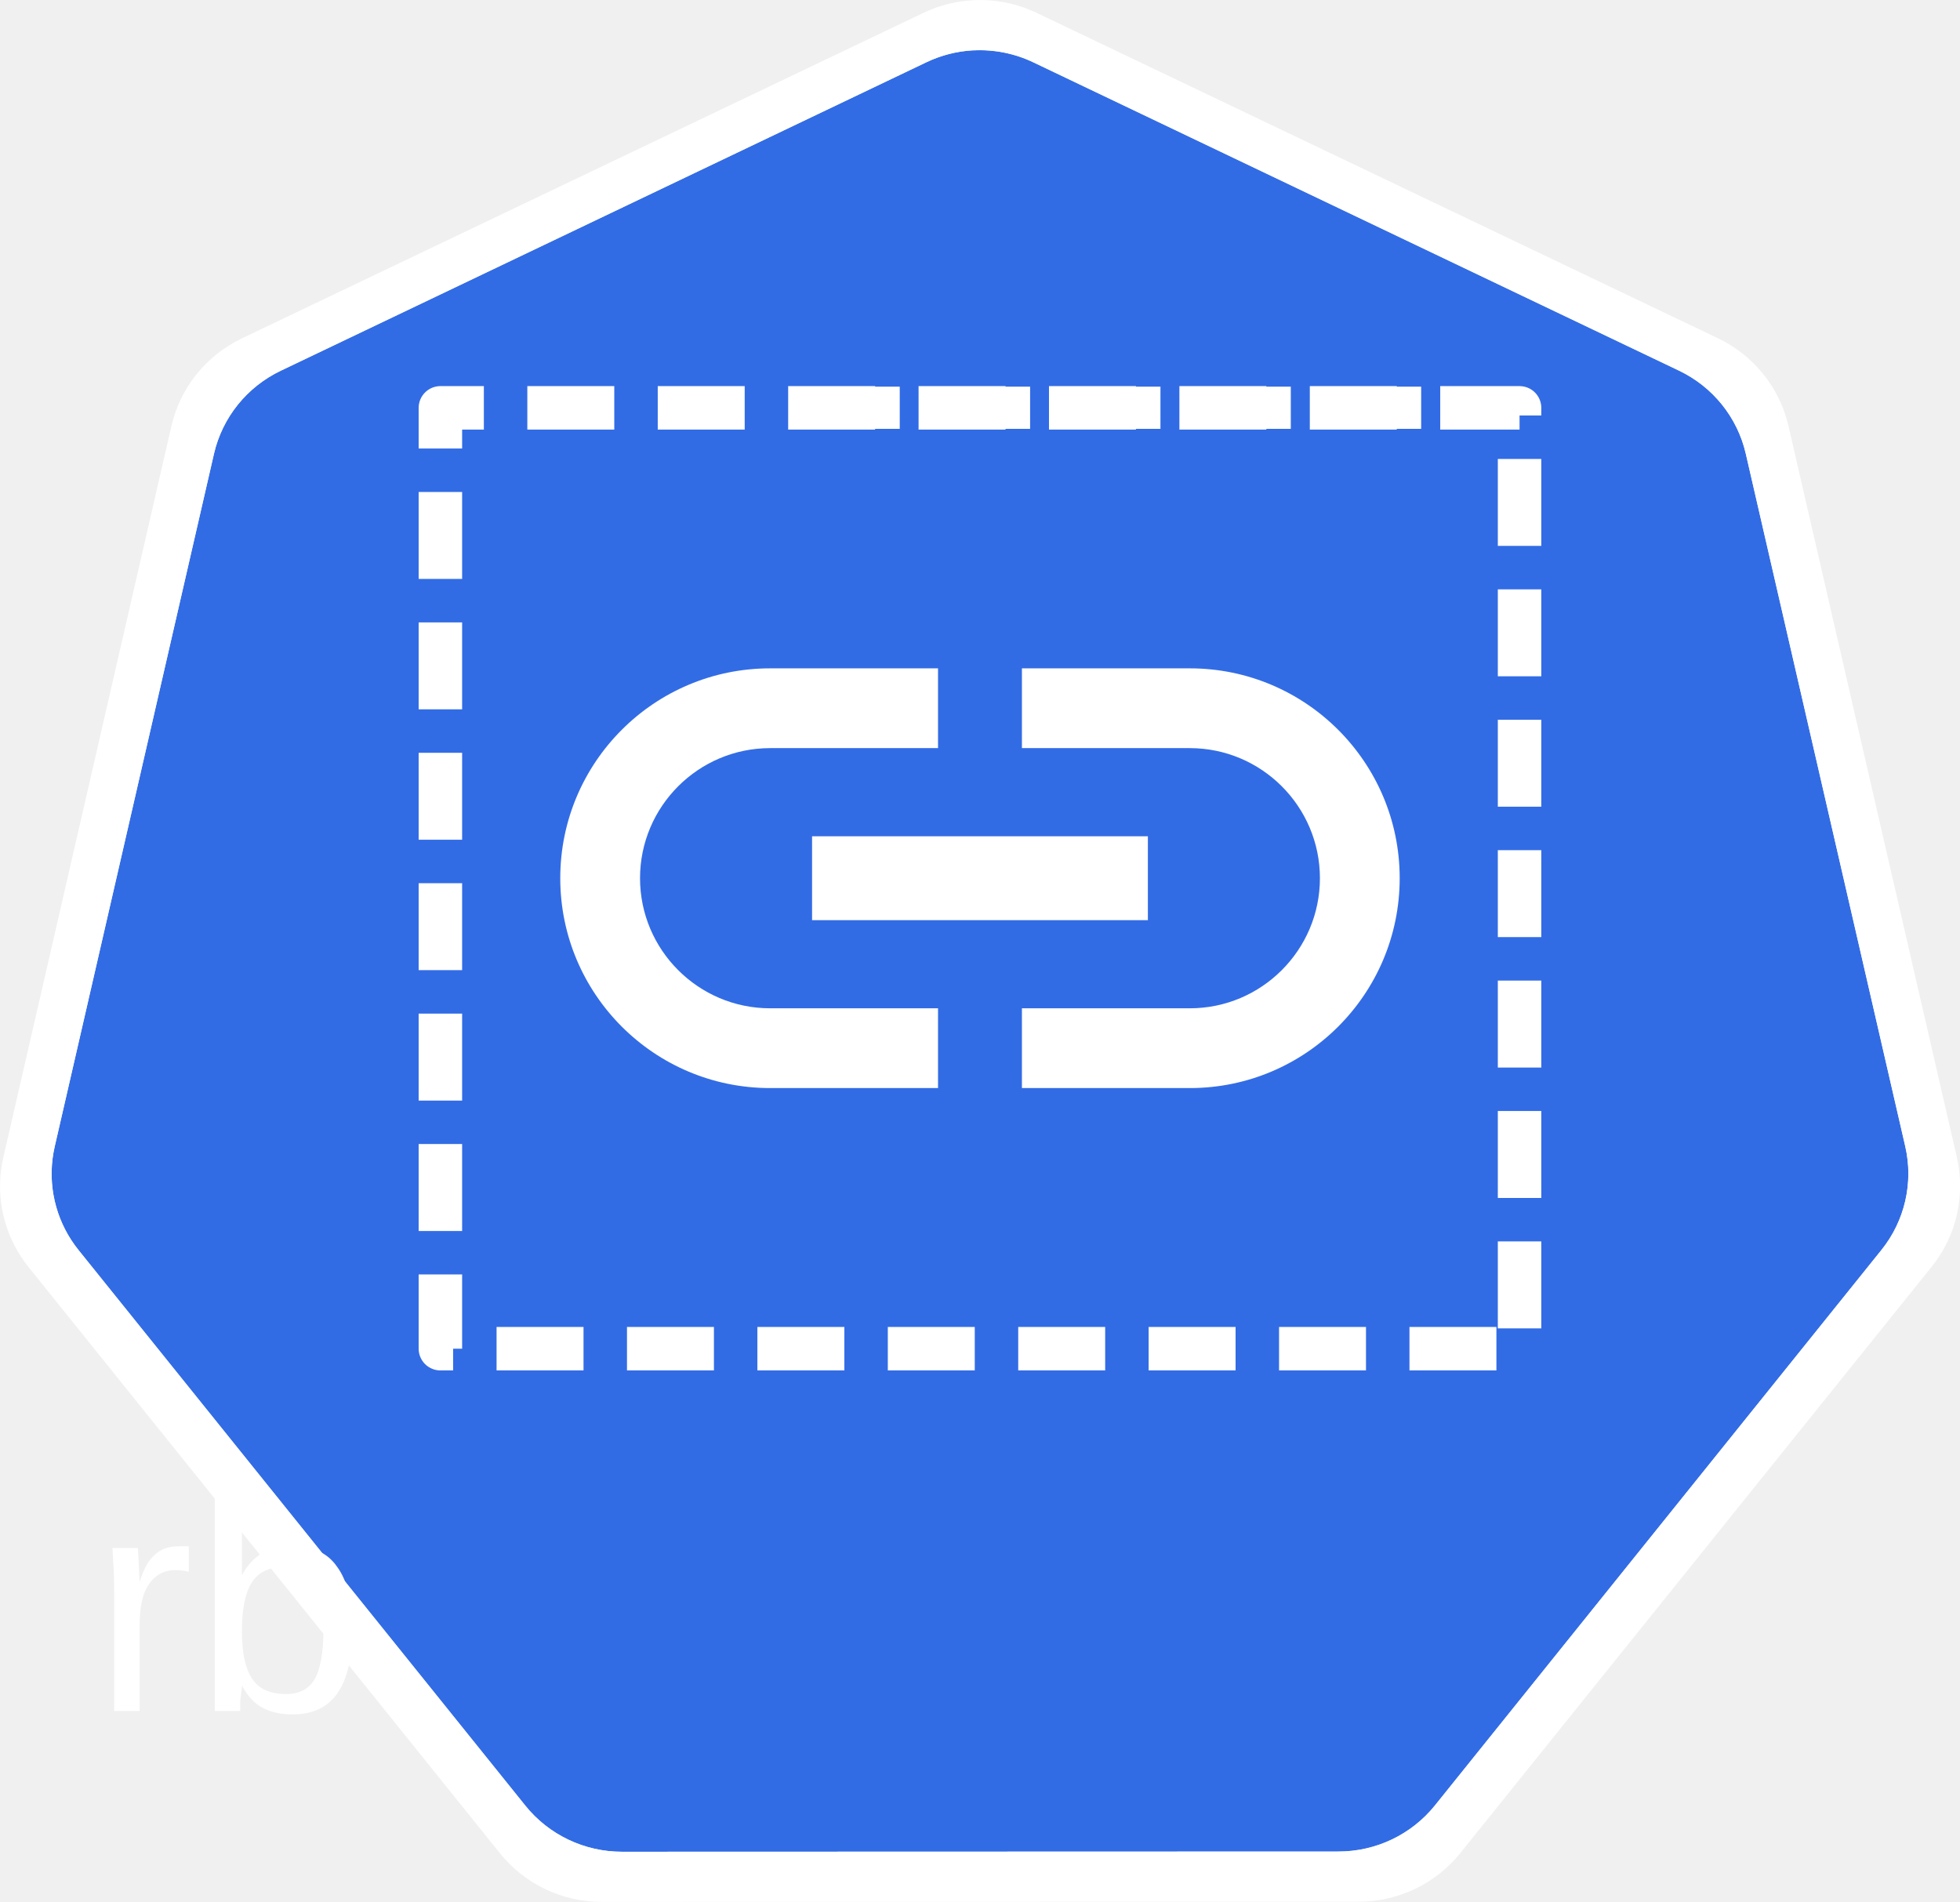
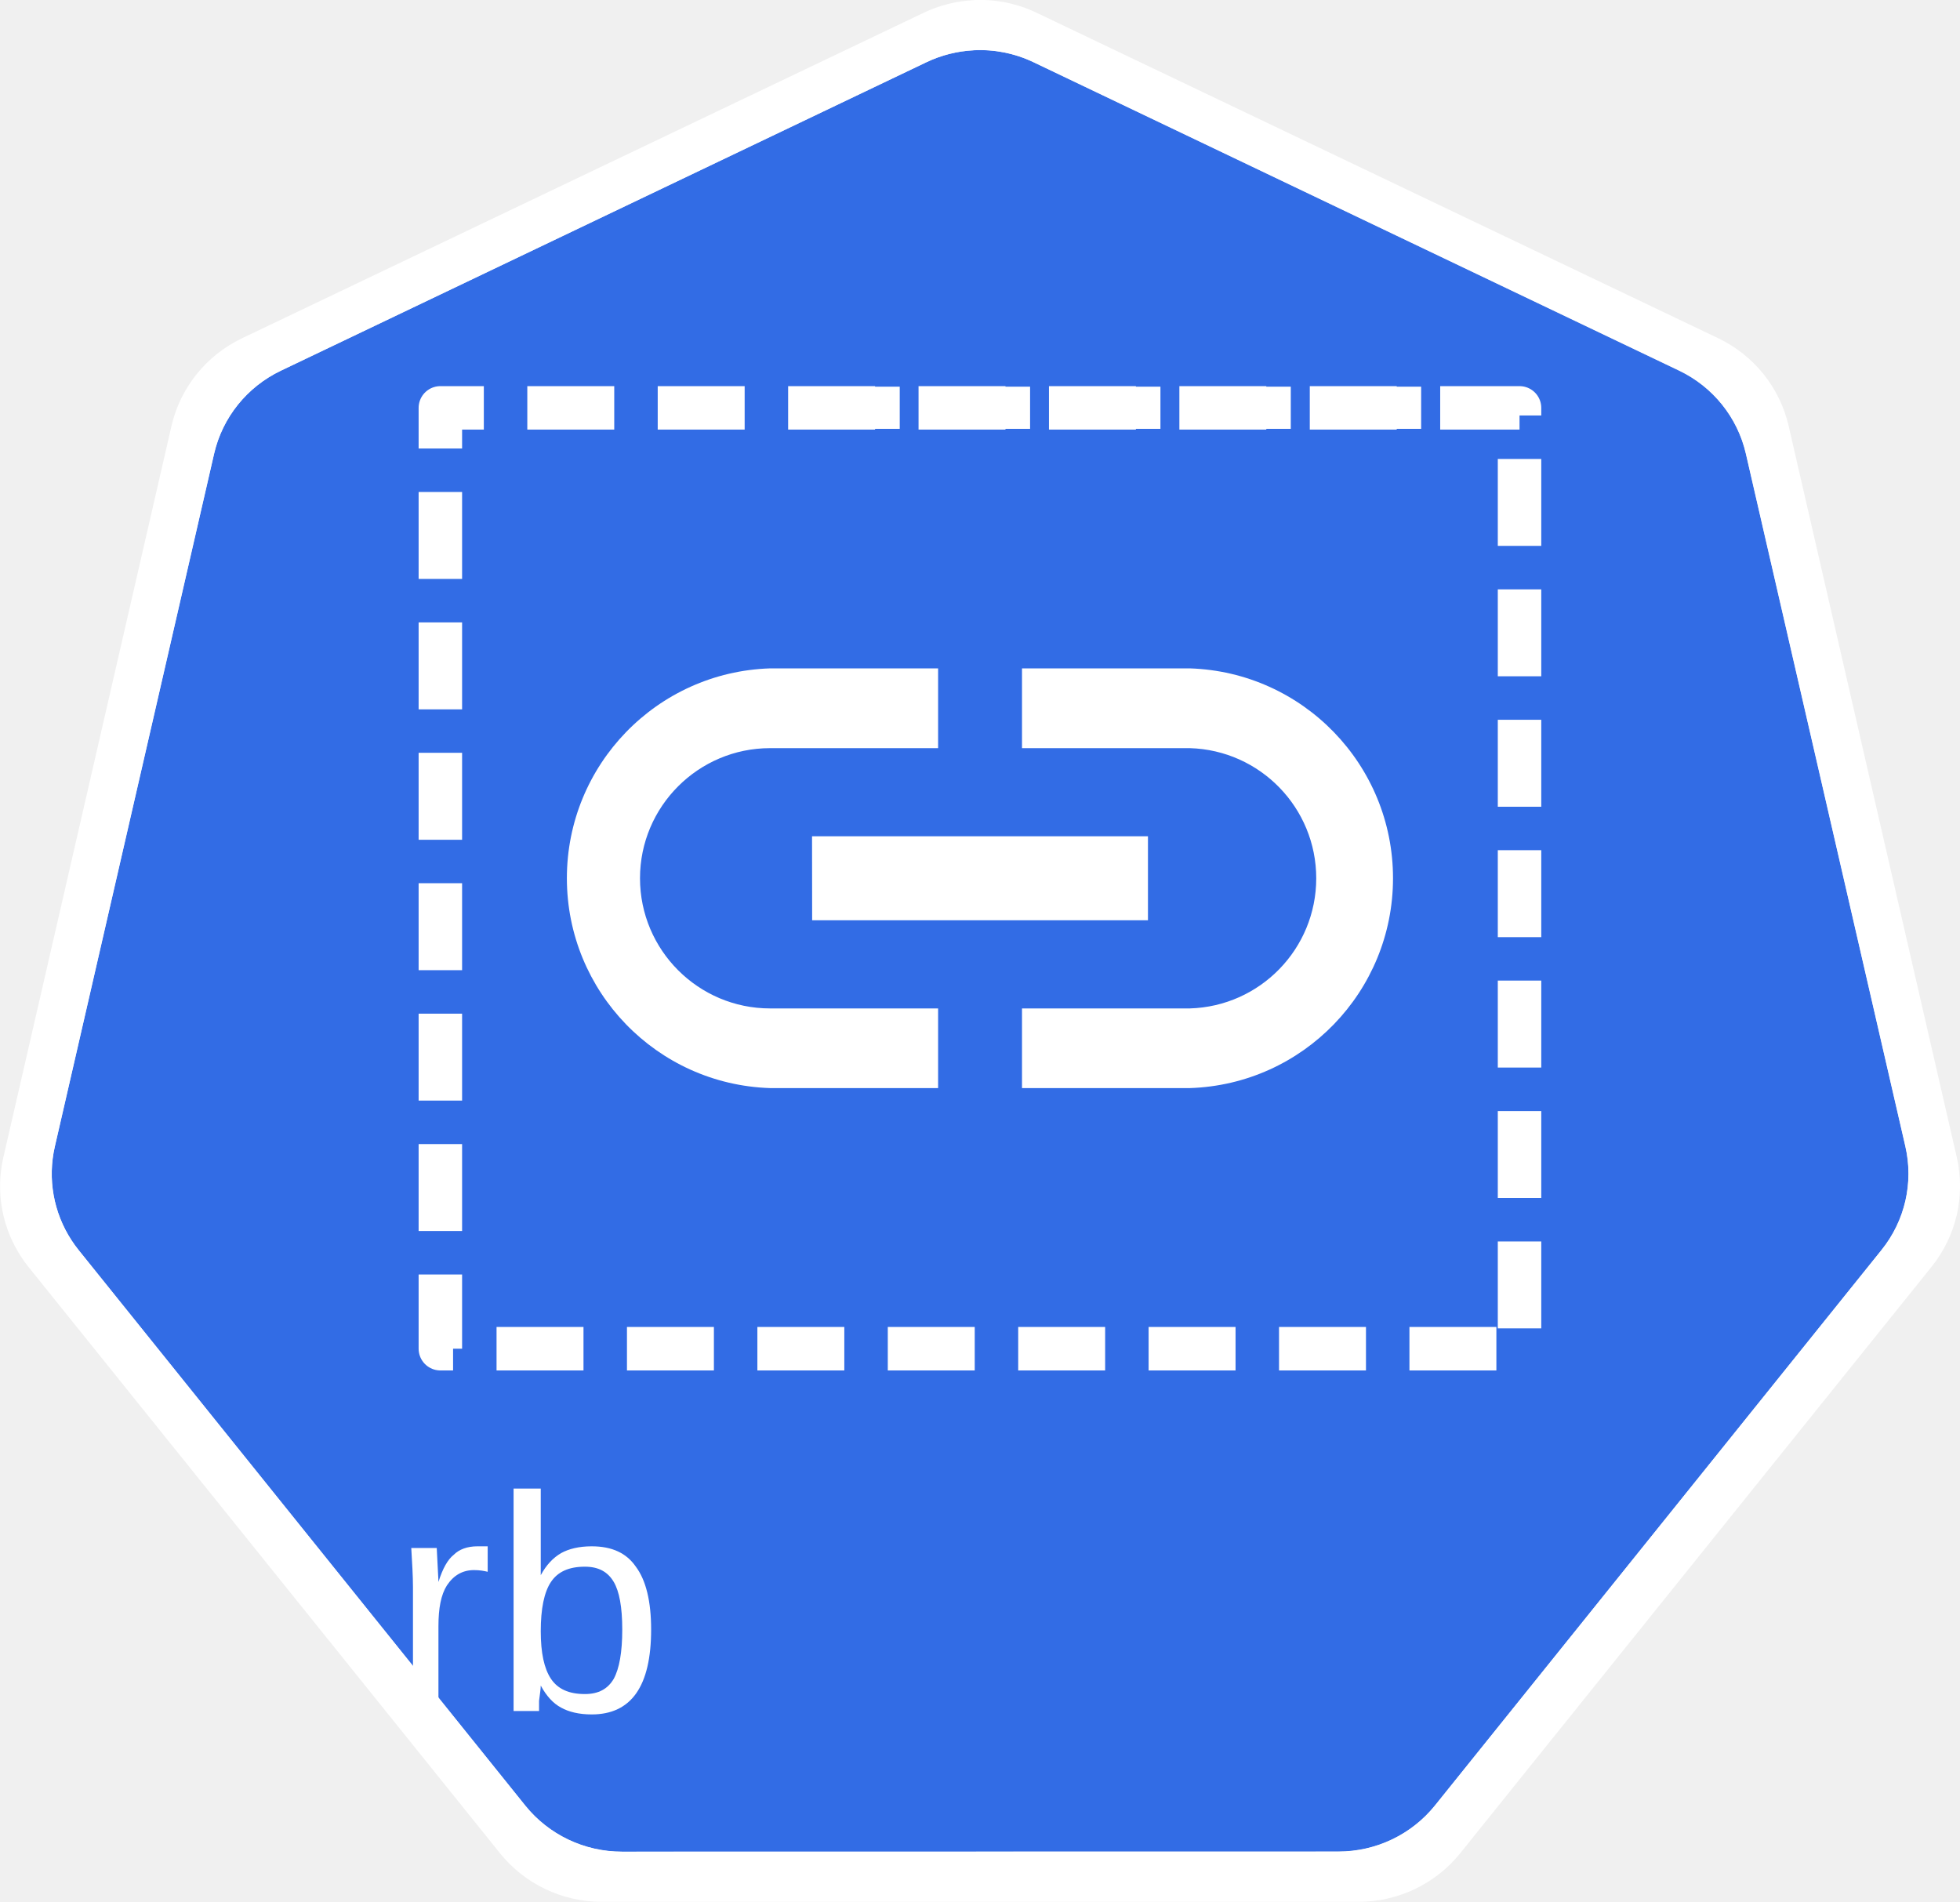
- <svg xmlns="http://www.w3.org/2000/svg" width="18.035mm" height="17.5mm" viewBox="0 0 18.035 17.5" version="1.1" id="svg13826">
-   <defs id="defs13820" />
-   <g id="layer1" transform="translate(-0.9926264,-1.174181)">
-     <g id="g70" transform="matrix(1.014889,0,0,1.014889,16.90215,-2.698726)">
-       <path id="path3055" d="m -6.849,4.272 a 1.119,1.11 0 0 0 -0.429,0.109 l -5.852,2.796 a 1.119,1.11 0 0 0 -0.606,0.753 l -1.444,6.281 a 1.119,1.11 0 0 0 0.152,0.851 1.119,1.11 0 0 0 0.064,0.088 l 4.051,5.037 a 1.119,1.11 0 0 0 0.875,0.418 l 6.496,-0.002 a 1.119,1.11 0 0 0 0.875,-0.417 L 1.382,15.149 A 1.119,1.11 0 0 0 1.598,14.21 L 0.152,7.929 A 1.119,1.11 0 0 0 -0.453,7.176 L -6.307,4.381 A 1.119,1.11 0 0 0 -6.849,4.272 Z" style="fill:#326ce5;fill-opacity:1;stroke:none;stroke-width:0;stroke-miterlimit:4;stroke-dasharray:none;stroke-opacity:1" />
-       <path id="path3054-2-9" d="M -6.852,3.818 A 1.181,1.172 0 0 0 -7.304,3.933 l -6.179,2.951 a 1.181,1.172 0 0 0 -0.639,0.795 l -1.524,6.631 a 1.181,1.172 0 0 0 0.16,0.899 1.181,1.172 0 0 0 0.067,0.093 l 4.276,5.317 a 1.181,1.172 0 0 0 0.924,0.441 l 6.858,-0.002 a 1.181,1.172 0 0 0 0.924,-0.44 l 4.275,-5.318 a 1.181,1.172 0 0 0 0.228,-0.991 L 0.539,7.678 A 1.181,1.172 0 0 0 -0.1,6.883 L -6.279,3.932 A 1.181,1.172 0 0 0 -6.852,3.818 Z m 0.003,0.455 a 1.119,1.11 0 0 1 0.543,0.109 l 5.853,2.795 A 1.119,1.11 0 0 1 0.152,7.929 L 1.598,14.21 a 1.119,1.11 0 0 1 -0.216,0.939 l -4.049,5.037 a 1.119,1.11 0 0 1 -0.875,0.417 l -6.496,0.002 a 1.119,1.11 0 0 1 -0.875,-0.418 l -4.051,-5.037 a 1.119,1.11 0 0 1 -0.064,-0.088 1.119,1.11 0 0 1 -0.152,-0.851 l 1.444,-6.281 a 1.119,1.11 0 0 1 0.606,-0.753 l 5.852,-2.796 a 1.119,1.11 0 0 1 0.429,-0.109 z" style="color:#000000;font-style:normal;font-variant:normal;font-weight:normal;font-stretch:normal;font-size:medium;line-height:normal;font-family:Sans;-inkscape-font-specification:Sans;text-indent:0;text-align:start;text-decoration:none;text-decoration-line:none;letter-spacing:normal;word-spacing:normal;text-transform:none;writing-mode:lr-tb;direction:ltr;baseline-shift:baseline;display:inline;overflow:visible;visibility:visible;fill:#ffffff;fill-opacity:1;fill-rule:nonzero;stroke:none;stroke-width:0;stroke-miterlimit:4;stroke-dasharray:none;marker:none;enable-background:accumulate" text-anchor="start" />
-     </g>
-     <text id="text2066" y="16.918" x="9.974" style="font-style:normal;font-weight:normal;font-size:10.583px;line-height:6.615px;font-family:Sans;letter-spacing:0px;word-spacing:0px;fill:#ffffff;fill-opacity:1;stroke:none;stroke-width:0.265px;stroke-linecap:butt;stroke-linejoin:miter;stroke-opacity:1" xml:space="preserve">
-       <tspan style="font-style:normal;font-variant:normal;font-weight:normal;font-stretch:normal;font-size:2.822px;font-family:Arial;-inkscape-font-specification:'Arial, Normal';text-align:center;writing-mode:lr-tb;fill:#ffffff;fill-opacity:1;stroke-width:0.265px" text-anchor="middle" y="16.918" x="9.974" id="tspan2064">rb</tspan>
-     </text>
-     <g id="g3345" transform="translate(-0.2251107,0)">
-       <rect style="opacity:1;fill:none;fill-opacity:1;fill-rule:nonzero;stroke:#ffffff;stroke-width:0.4;stroke-linecap:butt;stroke-linejoin:round;stroke-miterlimit:10;stroke-dasharray:0.8, 0.4;stroke-dashoffset:4;stroke-opacity:1" id="rect8641" width="9.93" height="8.657" x="5.27" y="4.927" />
-       <path id="path8433" d="m 7.107,9.255 c 0,-0.66 0.537,-1.197 1.197,-1.197 l 1.545,0 0,-0.734 -1.545,0 c -1.066,0 -1.931,0.865 -1.931,1.931 0,1.066 0.865,1.931 1.931,1.931 l 1.545,0 0,-0.734 -1.545,0 c -0.66,0 -1.197,-0.537 -1.197,-1.197 z m 1.583,0.386 3.09,0 0,-0.772 -3.09,0 z m 3.476,-2.317 -1.545,0 0,0.734 1.545,0 c 0.66,0 1.197,0.537 1.197,1.197 0,0.66 -0.537,1.197 -1.197,1.197 l -1.545,0 0,0.734 1.545,0 c 1.066,0 1.931,-0.865 1.931,-1.931 0,-1.066 -0.865,-1.931 -1.931,-1.931 z" style="fill:#ffffff;fill-opacity:1;stroke-width:0.386" />
-     </g>
-     <path style="opacity:1;fill:#ffffff;fill-opacity:1;stroke:#eeeeee;stroke-width:0;stroke-miterlimit:10;stroke-dasharray:none;stroke-dashoffset:11.236;stroke-opacity:1" d="m 26.585,13.294 0,-0.688 1.375,0 1.375,0 0,0.688 0,0.688 -1.375,0 -1.375,0 0,-0.688 z" id="path3352" transform="matrix(0.2822222,0,0,0.2822222,0.9926264,1.174181)" />
-     <path style="opacity:1;fill:#ffffff;fill-opacity:1;stroke:#eeeeee;stroke-width:0;stroke-miterlimit:10;stroke-dasharray:none;stroke-dashoffset:11.236;stroke-opacity:1" d="m 30.835,13.294 0,-0.688 1.375,0 1.375,0 0,0.688 0,0.688 -1.375,0 -1.375,0 0,-0.688 z" id="path3354" transform="matrix(0.2822222,0,0,0.2822222,0.9926264,1.174181)" />
-     <path style="opacity:1;fill:#ffffff;fill-opacity:1;stroke:#eeeeee;stroke-width:0;stroke-miterlimit:10;stroke-dasharray:none;stroke-dashoffset:11.236;stroke-opacity:1" d="m 35.085,13.294 0,-0.688 1.375,0 1.375,0 0,0.688 0,0.688 -1.375,0 -1.375,0 0,-0.688 z" id="path3356" transform="matrix(0.2822222,0,0,0.2822222,0.9926264,1.174181)" />
-     <path style="opacity:1;fill:#ffffff;fill-opacity:1;stroke:#eeeeee;stroke-width:0;stroke-miterlimit:10;stroke-dasharray:none;stroke-dashoffset:11.236;stroke-opacity:1" d="m 39.335,13.294 0,-0.688 1.375,0 1.375,0 0,0.688 0,0.688 -1.375,0 -1.375,0 0,-0.688 z" id="path3358" transform="matrix(0.2822222,0,0,0.2822222,0.9926264,1.174181)" />
-     <path style="opacity:1;fill:#ffffff;fill-opacity:1;stroke:#eeeeee;stroke-width:0;stroke-miterlimit:10;stroke-dasharray:none;stroke-dashoffset:11.236;stroke-opacity:1" d="m 43.585,13.294 0,-0.688 1.375,0 1.375,0 0,0.688 0,0.688 -1.375,0 -1.375,0 0,-0.688 z" id="path3360" transform="matrix(0.2822222,0,0,0.2822222,0.9926264,1.174181)" />
-   </g>
+ <svg xmlns="http://www.w3.org/2000/svg" width="68.165" height="66.143" viewBox="0 0 18.035 17.5">
+   <path d="M-6.85 4.272a1.12 1.11 0 0 0-.428.109l-5.852 2.796a1.12 1.11 0 0 0-.606.753l-1.444 6.282a1.12 1.11 0 0 0 .152.85 1.12 1.11 0 0 0 .064.089l4.05 5.037a1.12 1.11 0 0 0 .876.417l6.496-.001a1.12 1.11 0 0 0 .875-.417l4.049-5.038a1.12 1.11 0 0 0 .216-.939L.152 7.93a1.12 1.11 0 0 0-.605-.753L-6.307 4.38a1.12 1.11 0 0 0-.542-.109" style="fill:#326ce5;fill-opacity:1;stroke:none;stroke-width:0;stroke-miterlimit:4;stroke-dasharray:none;stroke-opacity:1" transform="translate(15.91 -3.873)scale(1.01489)" />
+   <path d="M-6.852 3.818a1.181 1.172 0 0 0-.452.115l-6.18 2.951a1.181 1.172 0 0 0-.638.795l-1.524 6.63a1.181 1.172 0 0 0 .16.9 1.181 1.172 0 0 0 .067.093l4.276 5.317a1.181 1.172 0 0 0 .924.44h6.858a1.181 1.172 0 0 0 .923-.44L1.837 15.3a1.181 1.172 0 0 0 .228-.99L.54 7.677a1.181 1.172 0 0 0-.64-.795l-6.178-2.95a1.181 1.172 0 0 0-.573-.115m.003.455a1.12 1.11 0 0 1 .542.108l5.853 2.795a1.12 1.11 0 0 1 .606.753l1.446 6.281a1.12 1.11 0 0 1-.216.94l-4.05 5.037a1.12 1.11 0 0 1-.875.417l-6.496.001a1.12 1.11 0 0 1-.875-.417l-4.05-5.037a1.12 1.11 0 0 1-.064-.088 1.12 1.11 0 0 1-.152-.851l1.444-6.281a1.12 1.11 0 0 1 .605-.753l5.853-2.797a1.12 1.11 0 0 1 .429-.108" style="color:#000;font-style:normal;font-variant:normal;font-weight:400;font-stretch:normal;font-size:medium;line-height:normal;font-family:Sans;-inkscape-font-specification:Sans;text-indent:0;text-align:start;text-decoration:none;text-decoration-line:none;letter-spacing:normal;word-spacing:normal;text-transform:none;writing-mode:lr-tb;direction:ltr;baseline-shift:baseline;display:inline;overflow:visible;visibility:visible;fill:#fff;fill-opacity:1;fill-rule:nonzero;stroke:none;stroke-width:0;stroke-miterlimit:4;stroke-dasharray:none;marker:none" transform="translate(15.91 -3.873)scale(1.01489)" />
+   <text xml:space="preserve" x="9.974" y="16.918" style="font-style:normal;font-weight:400;font-size:10.583px;line-height:6.615px;font-family:Sans;letter-spacing:0;word-spacing:0;fill:#fff;fill-opacity:1;stroke:none;stroke-width:.265px;stroke-linecap:butt;stroke-linejoin:miter;stroke-opacity:1" transform="translate(-.993 -1.174)">
+     <tspan x="9.974" y="16.918" style="font-style:normal;font-variant:normal;font-weight:400;font-stretch:normal;font-size:2.822px;font-family:Arial;-inkscape-font-specification:&quot;Arial, Normal&quot;;text-align:center;writing-mode:lr-tb;fill:#fff;fill-opacity:1;stroke-width:.265px" text-anchor="middle">rb</tspan>
+   </text>
+   <path d="M5.27 4.927h9.93v8.657H5.27z" style="opacity:1;fill:none;fill-opacity:1;fill-rule:nonzero;stroke:#fff;stroke-width:.4;stroke-linecap:butt;stroke-linejoin:round;stroke-miterlimit:10;stroke-dasharray:.8,.4;stroke-dashoffset:4;stroke-opacity:1" transform="translate(-1.218 -1.174)" />
+   <path d="M7.107 9.255c0-.66.537-1.197 1.197-1.197H9.85v-.734H8.304a1.932 1.932 0 0 0 0 3.862H9.85v-.733H8.304c-.66 0-1.197-.537-1.197-1.198m1.584.387h3.09v-.773H8.69zm3.475-2.318h-1.544v.734h1.544a1.198 1.198 0 0 1 0 2.395h-1.544v.733h1.544a1.932 1.932 0 0 0 0-3.862" style="fill:#fff;fill-opacity:1;stroke-width:.386" transform="translate(-1.218 -1.174)" />
+   <path d="M26.585 13.294v-.687h2.75v1.375h-2.75zM30.835 13.294v-.687h2.75v1.375h-2.75zM35.085 13.294v-.687h2.75v1.375h-2.75zM39.335 13.294v-.687h2.75v1.375h-2.75zM43.585 13.294v-.687h2.75v1.375h-2.75z" style="opacity:1;fill:#fff;fill-opacity:1;stroke:#eee;stroke-width:0;stroke-miterlimit:10;stroke-dasharray:none;stroke-dashoffset:11.236;stroke-opacity:1" transform="scale(.28222)" />
</svg>
